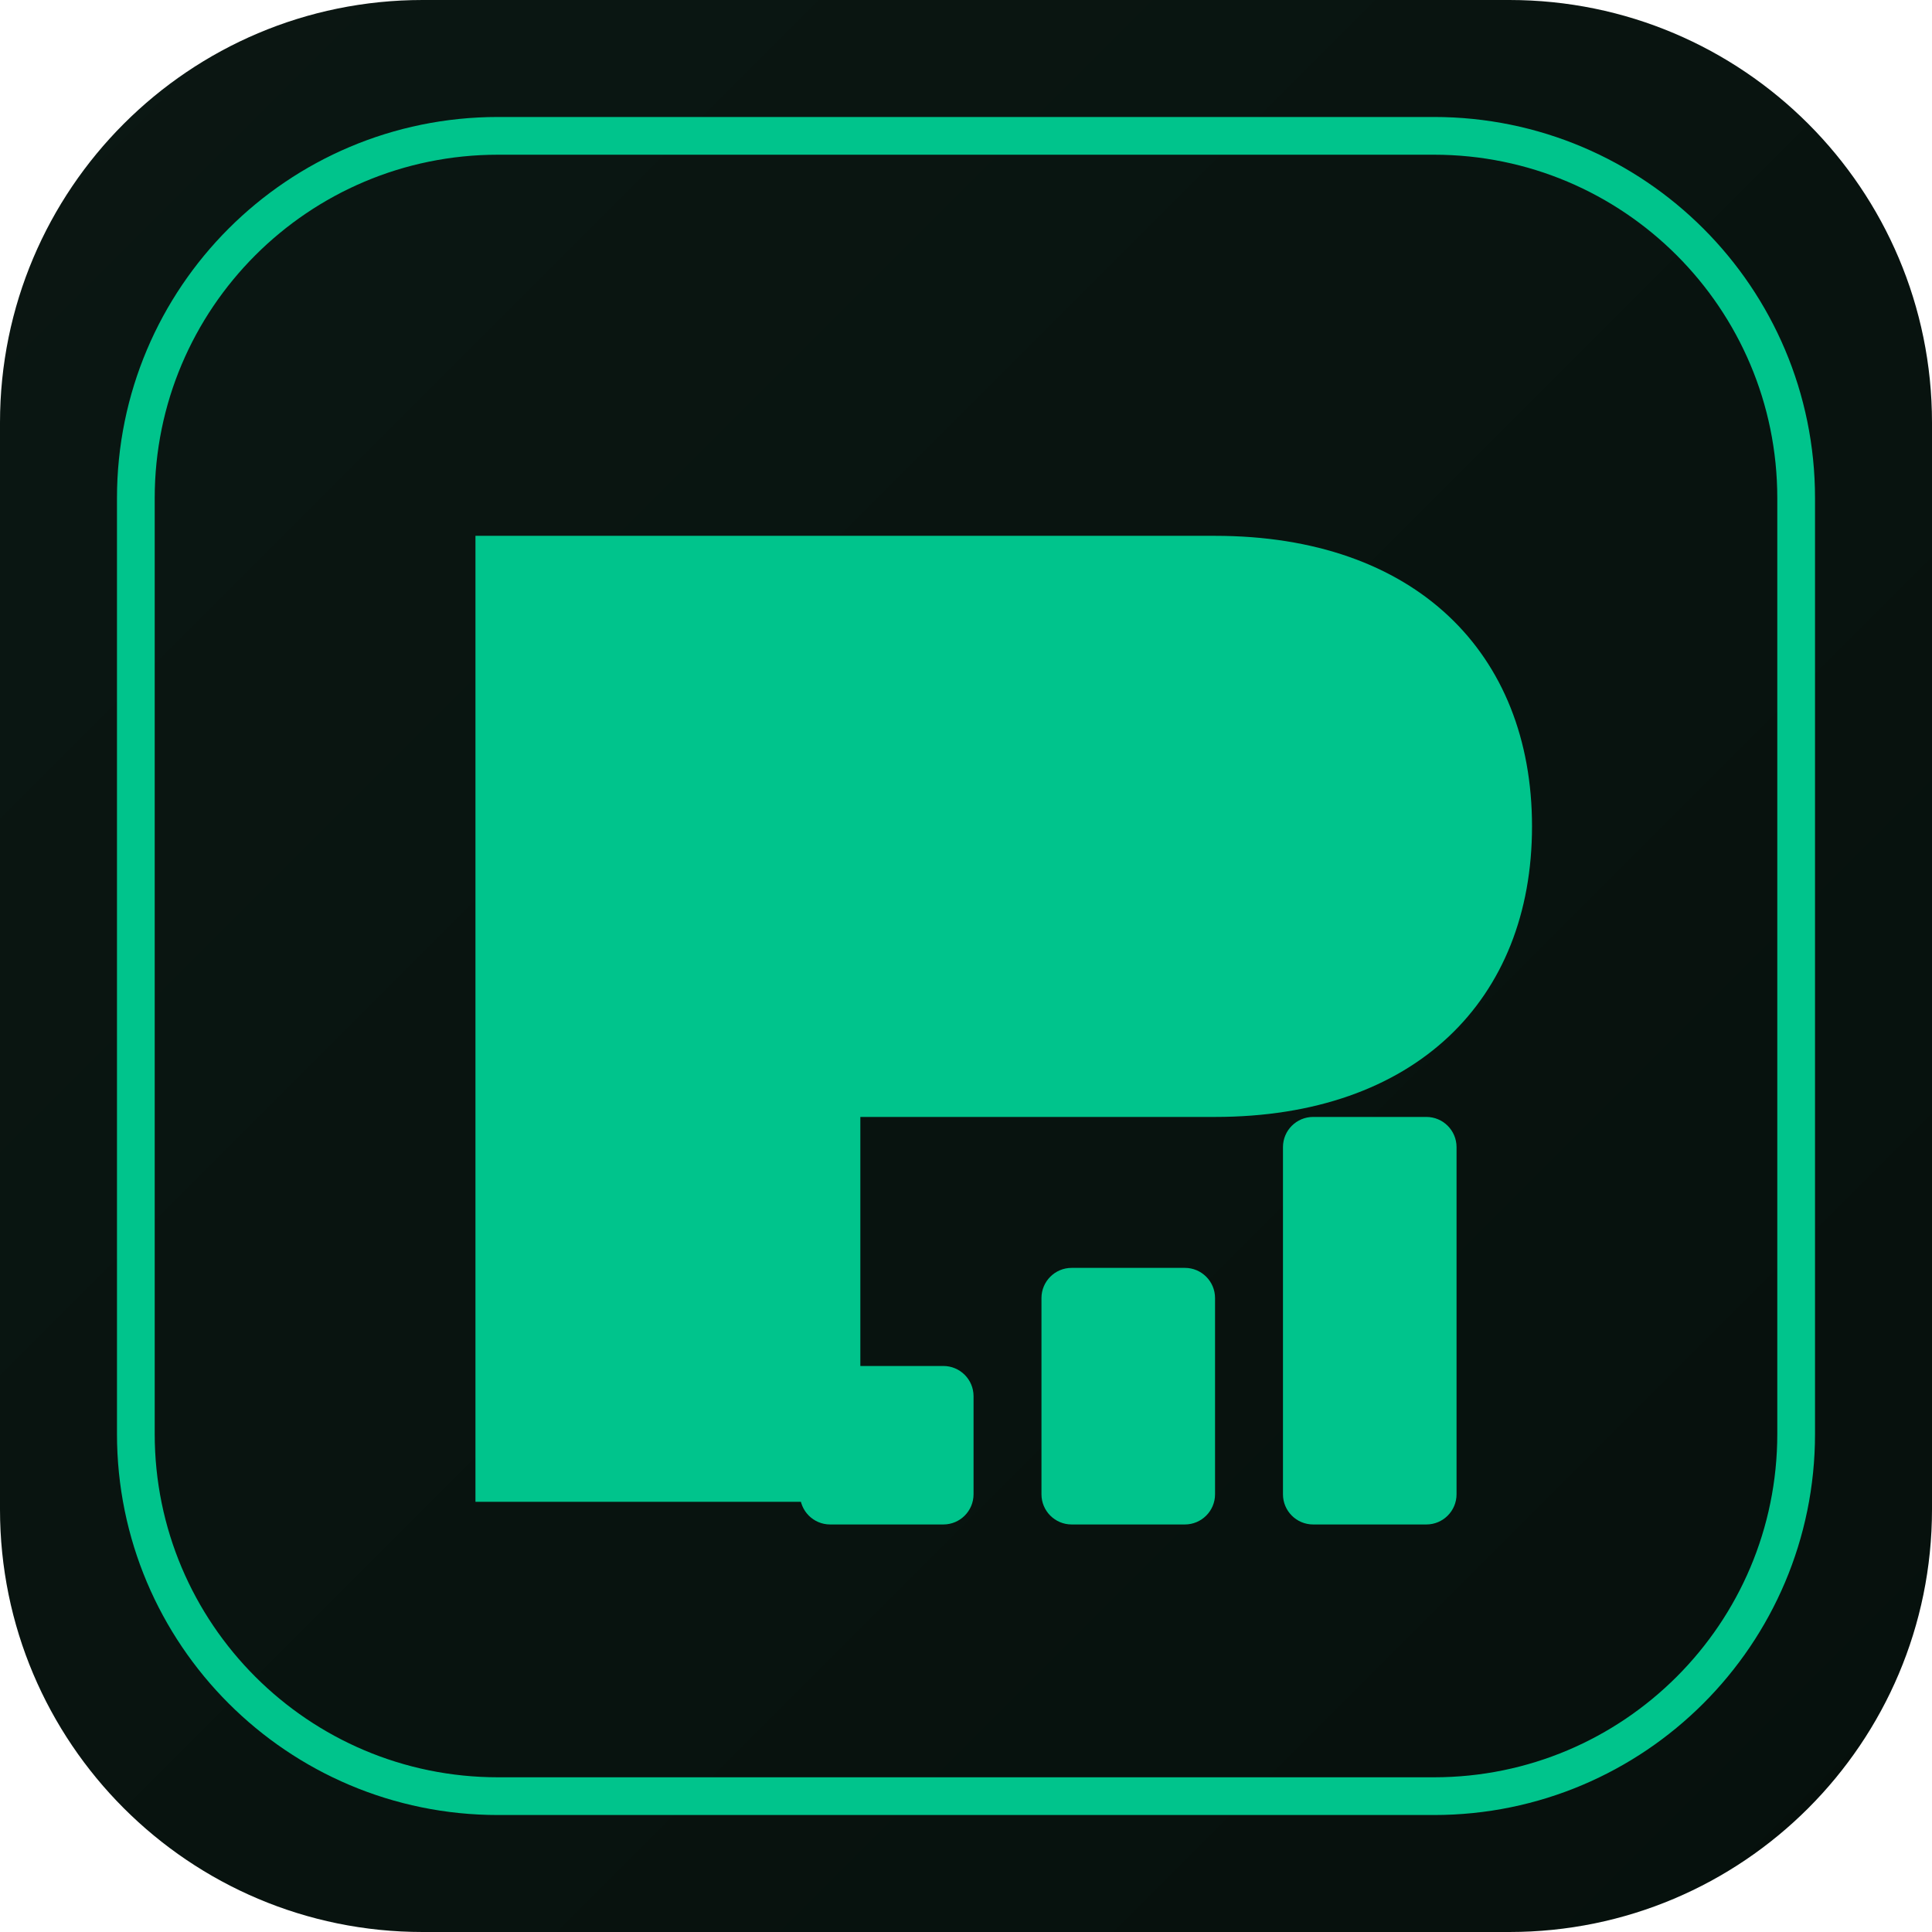
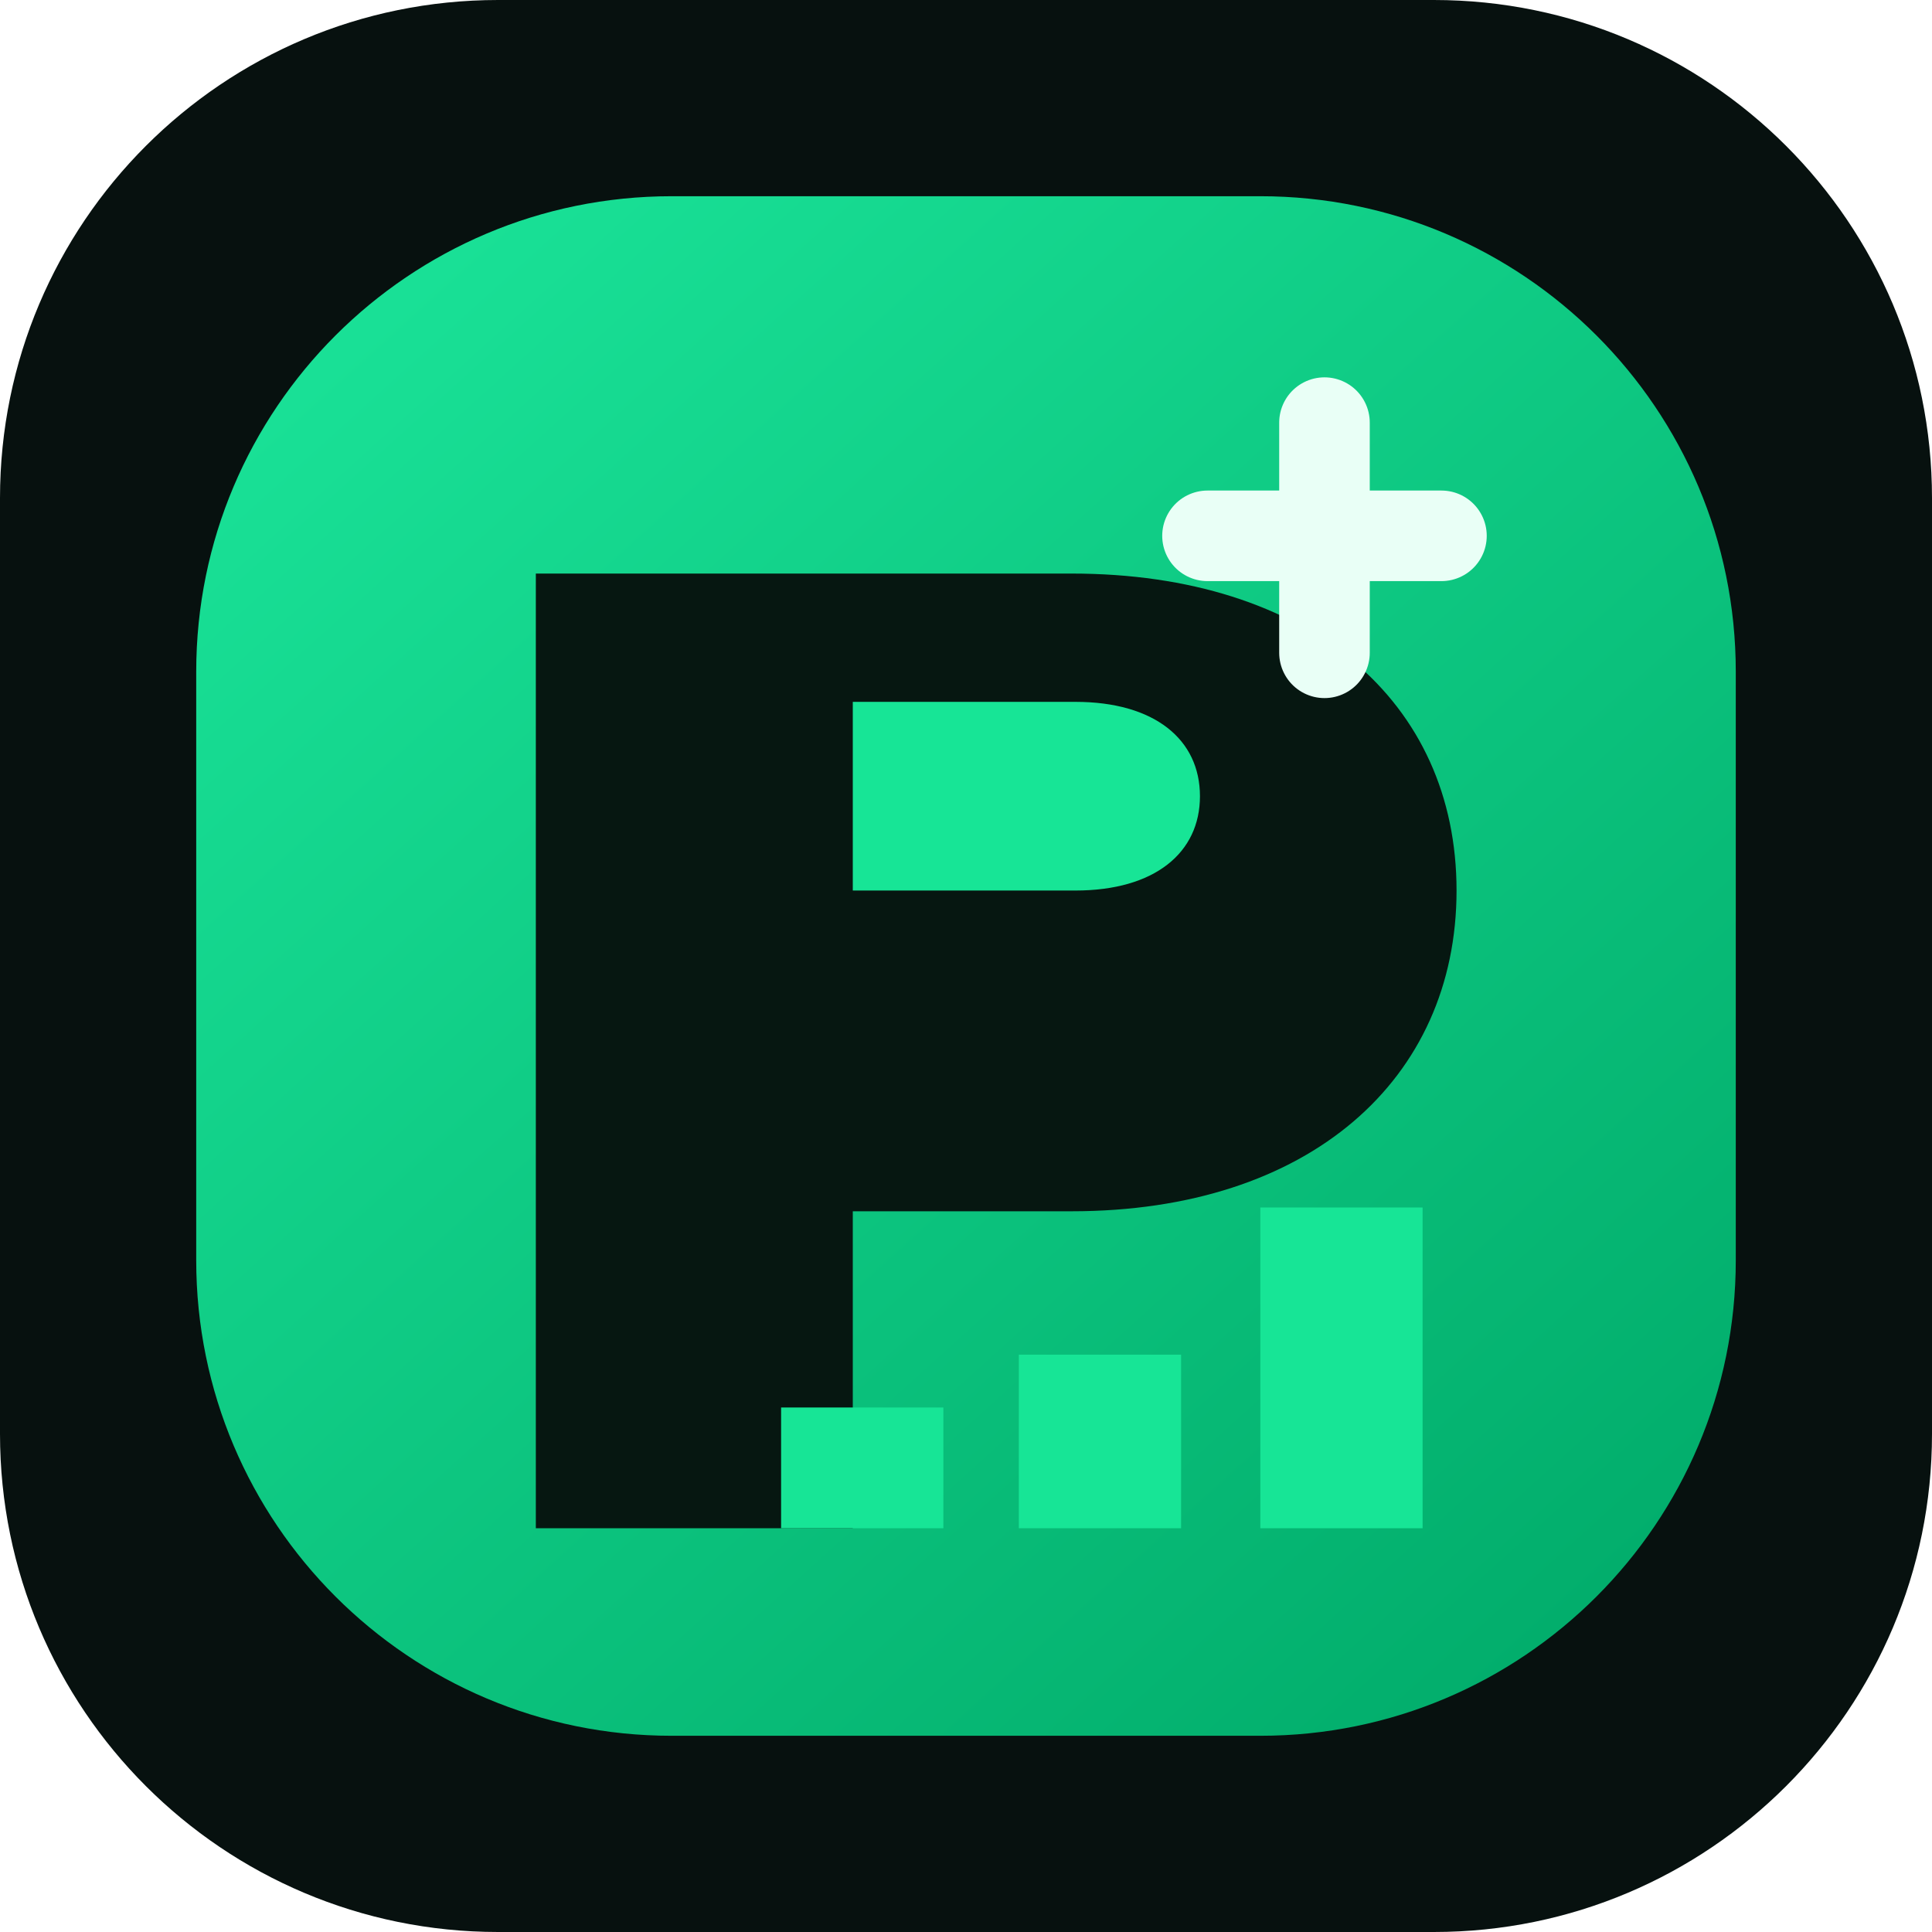
<svg xmlns="http://www.w3.org/2000/svg" viewBox="0 0 512 512">
  <defs>
-     <linearGradient id="g" x1="0" y1="0" x2="1" y2="1">
-       <stop offset="0" stop-color="#0b1713" />
-       <stop offset="1" stop-color="#06100c" />
+     <linearGradient id="g" x1="70" y1="50" x2="445" y2="465" gradientUnits="userSpaceOnUse">
+       <stop stop-color="#1BE59A" />
+       <stop offset="1" stop-color="#00A968" />
    </linearGradient>
  </defs>
-   <rect width="512" height="512" rx="112" fill="url(#g)" />
-   <rect x="36" y="36" width="440" height="440" rx="96" fill="none" stroke="#00c48c" stroke-width="10" />
-   <path d="M126 142h196c53 0 84 31 84 77s-31 77-84 77h-94v102H126V142Z" fill="#00c48c" />
-   <rect x="276" y="336" width="46" height="68" rx="8" fill="#00c48c" />
-   <rect x="340" y="296" width="46" height="108" rx="8" fill="#00c48c" />
-   <rect x="212" y="362" width="46" height="42" rx="8" fill="#00c48c" />
+   <rect width="512" height="512" rx="132" fill="#07110F" />
+   <rect x="52" y="52" width="408" height="408" rx="126" fill="url(#g)" />
+   <path d="M142 152h142c63 0 102 34 102 84s-39 85-102 85h-58v84h-84V152Z" fill="#061711" />
+   <path d="M226 236h59c21 0 33-10 33-25s-12-25-33-25h-59v50Z" fill="#17E596" />
+   <path d="M270 359h43v46h-43zM334 320h43v85h-43zM207 373h43v32h-43z" fill="#17E596" />
+   <path d="M351 112v61M320 142h62" stroke="#E9FFF6" stroke-width="24" stroke-linecap="round" />
</svg>
